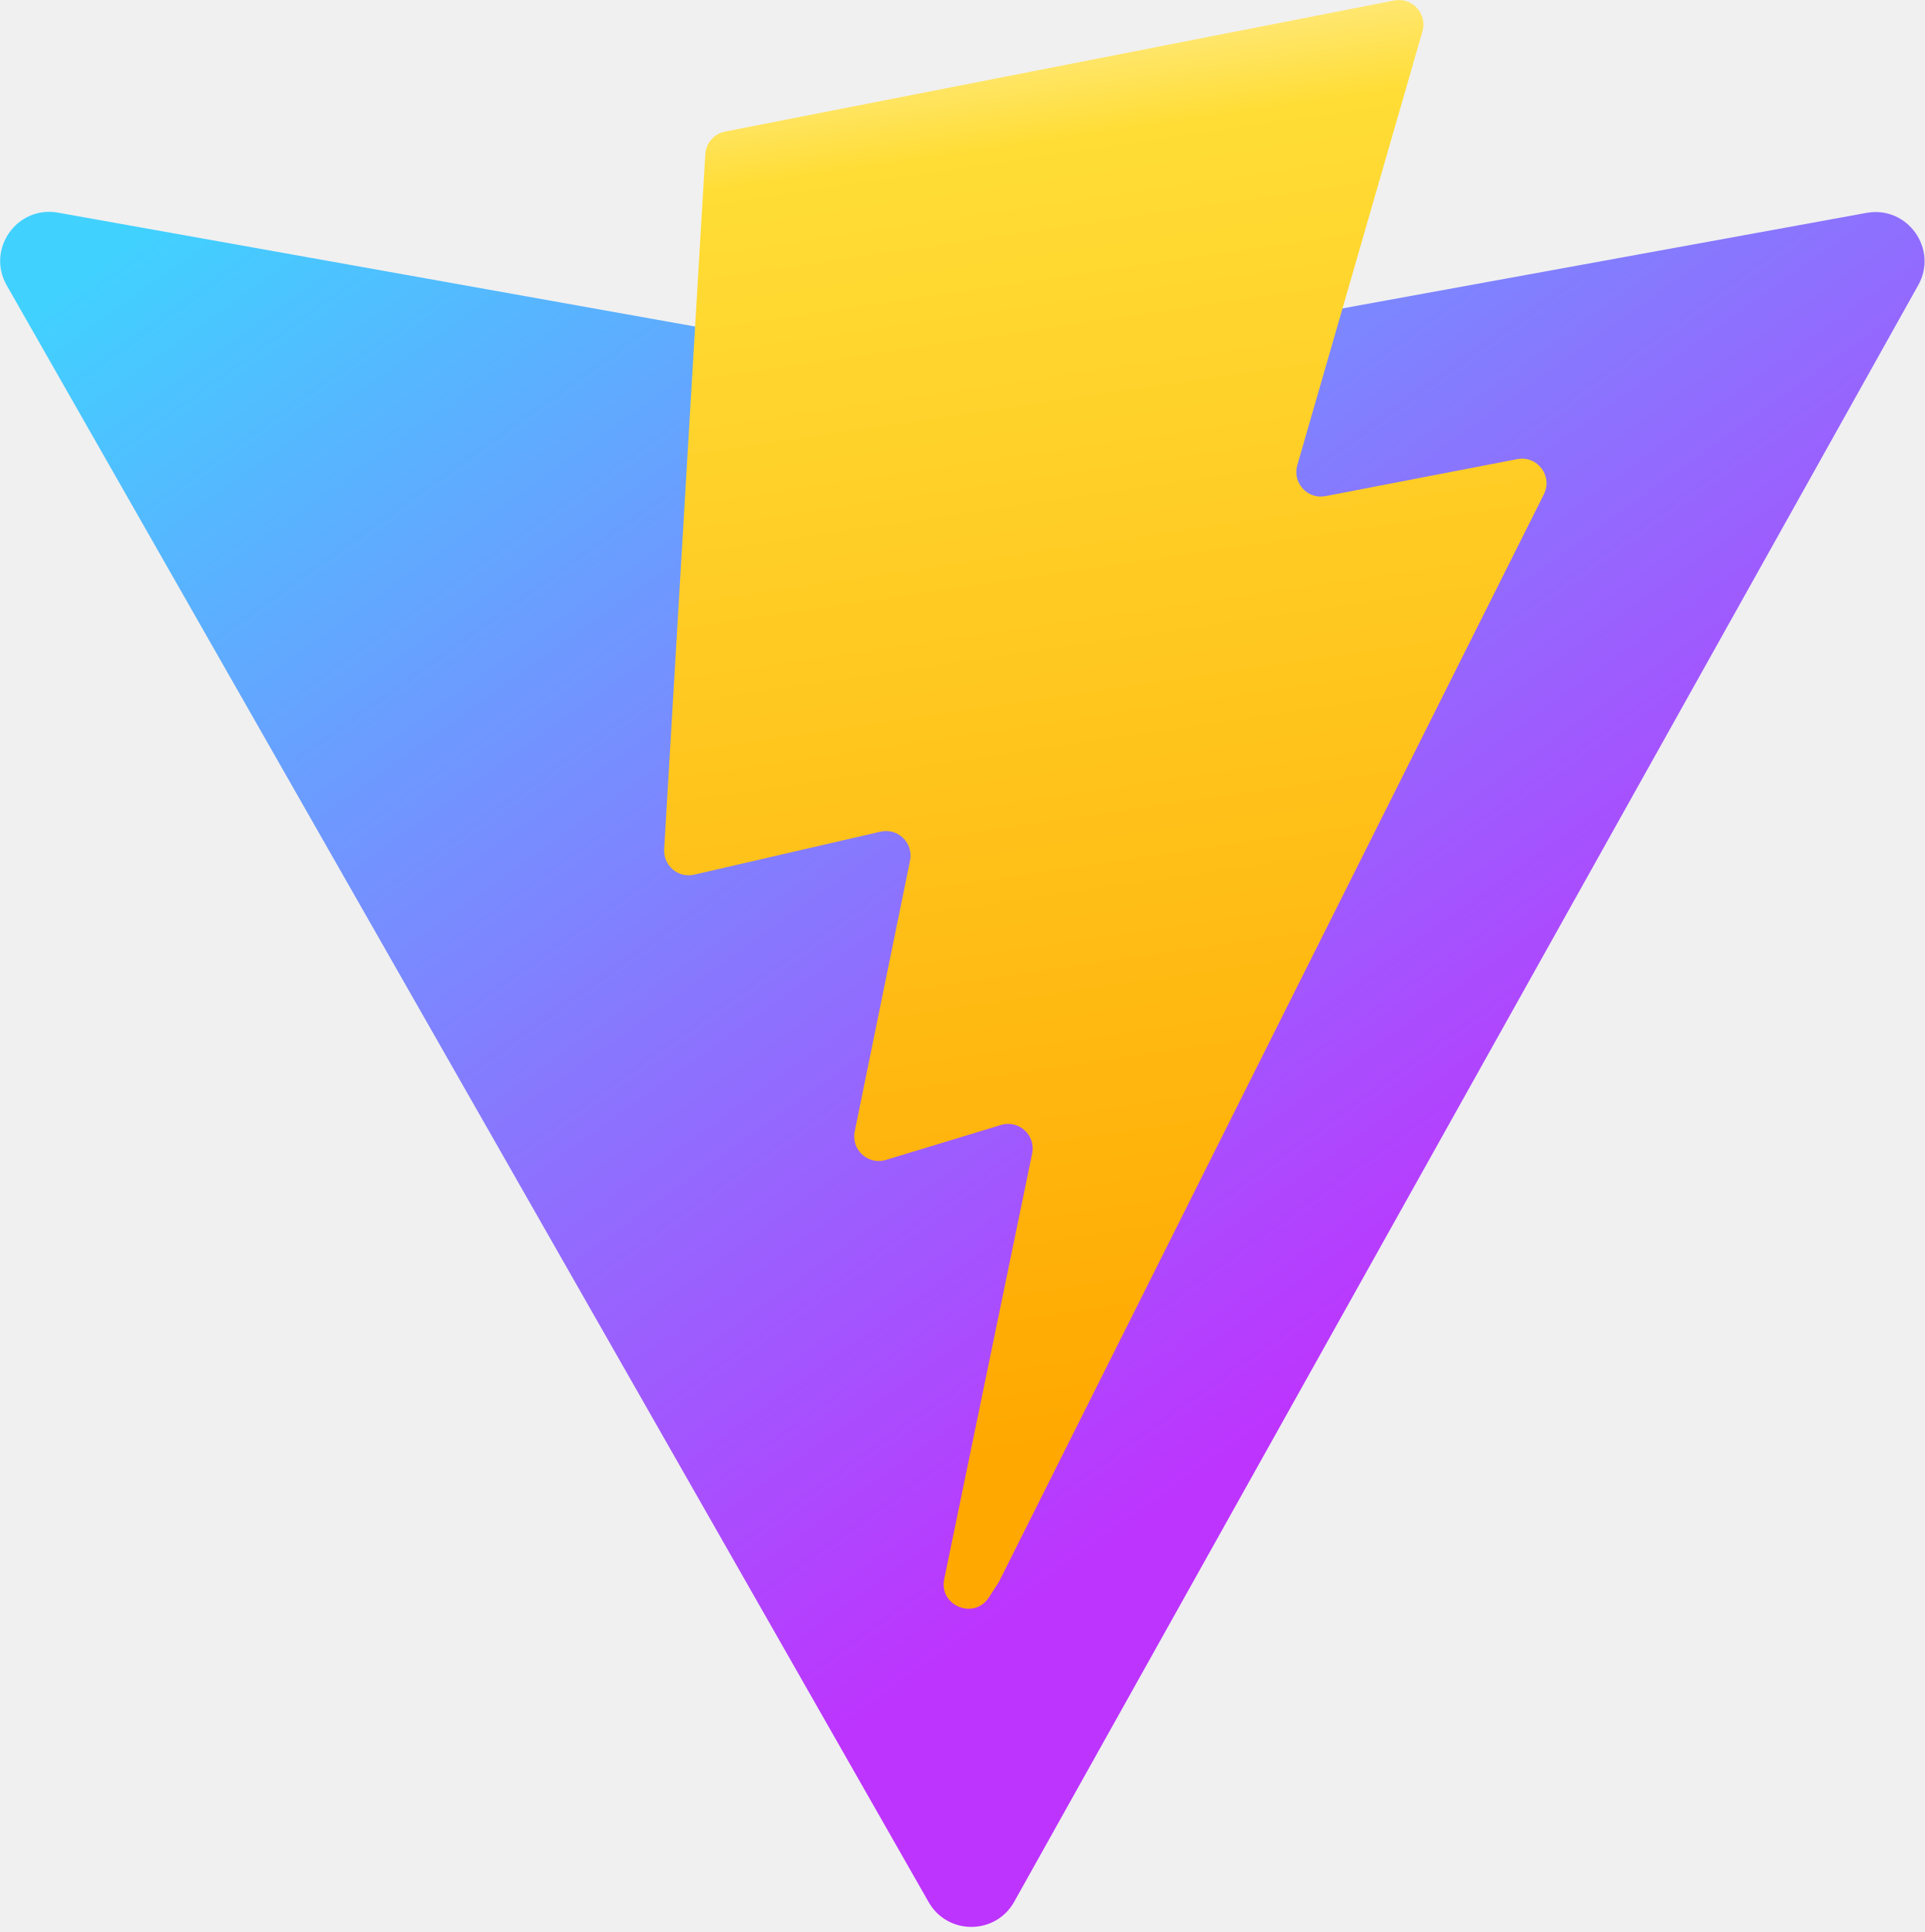
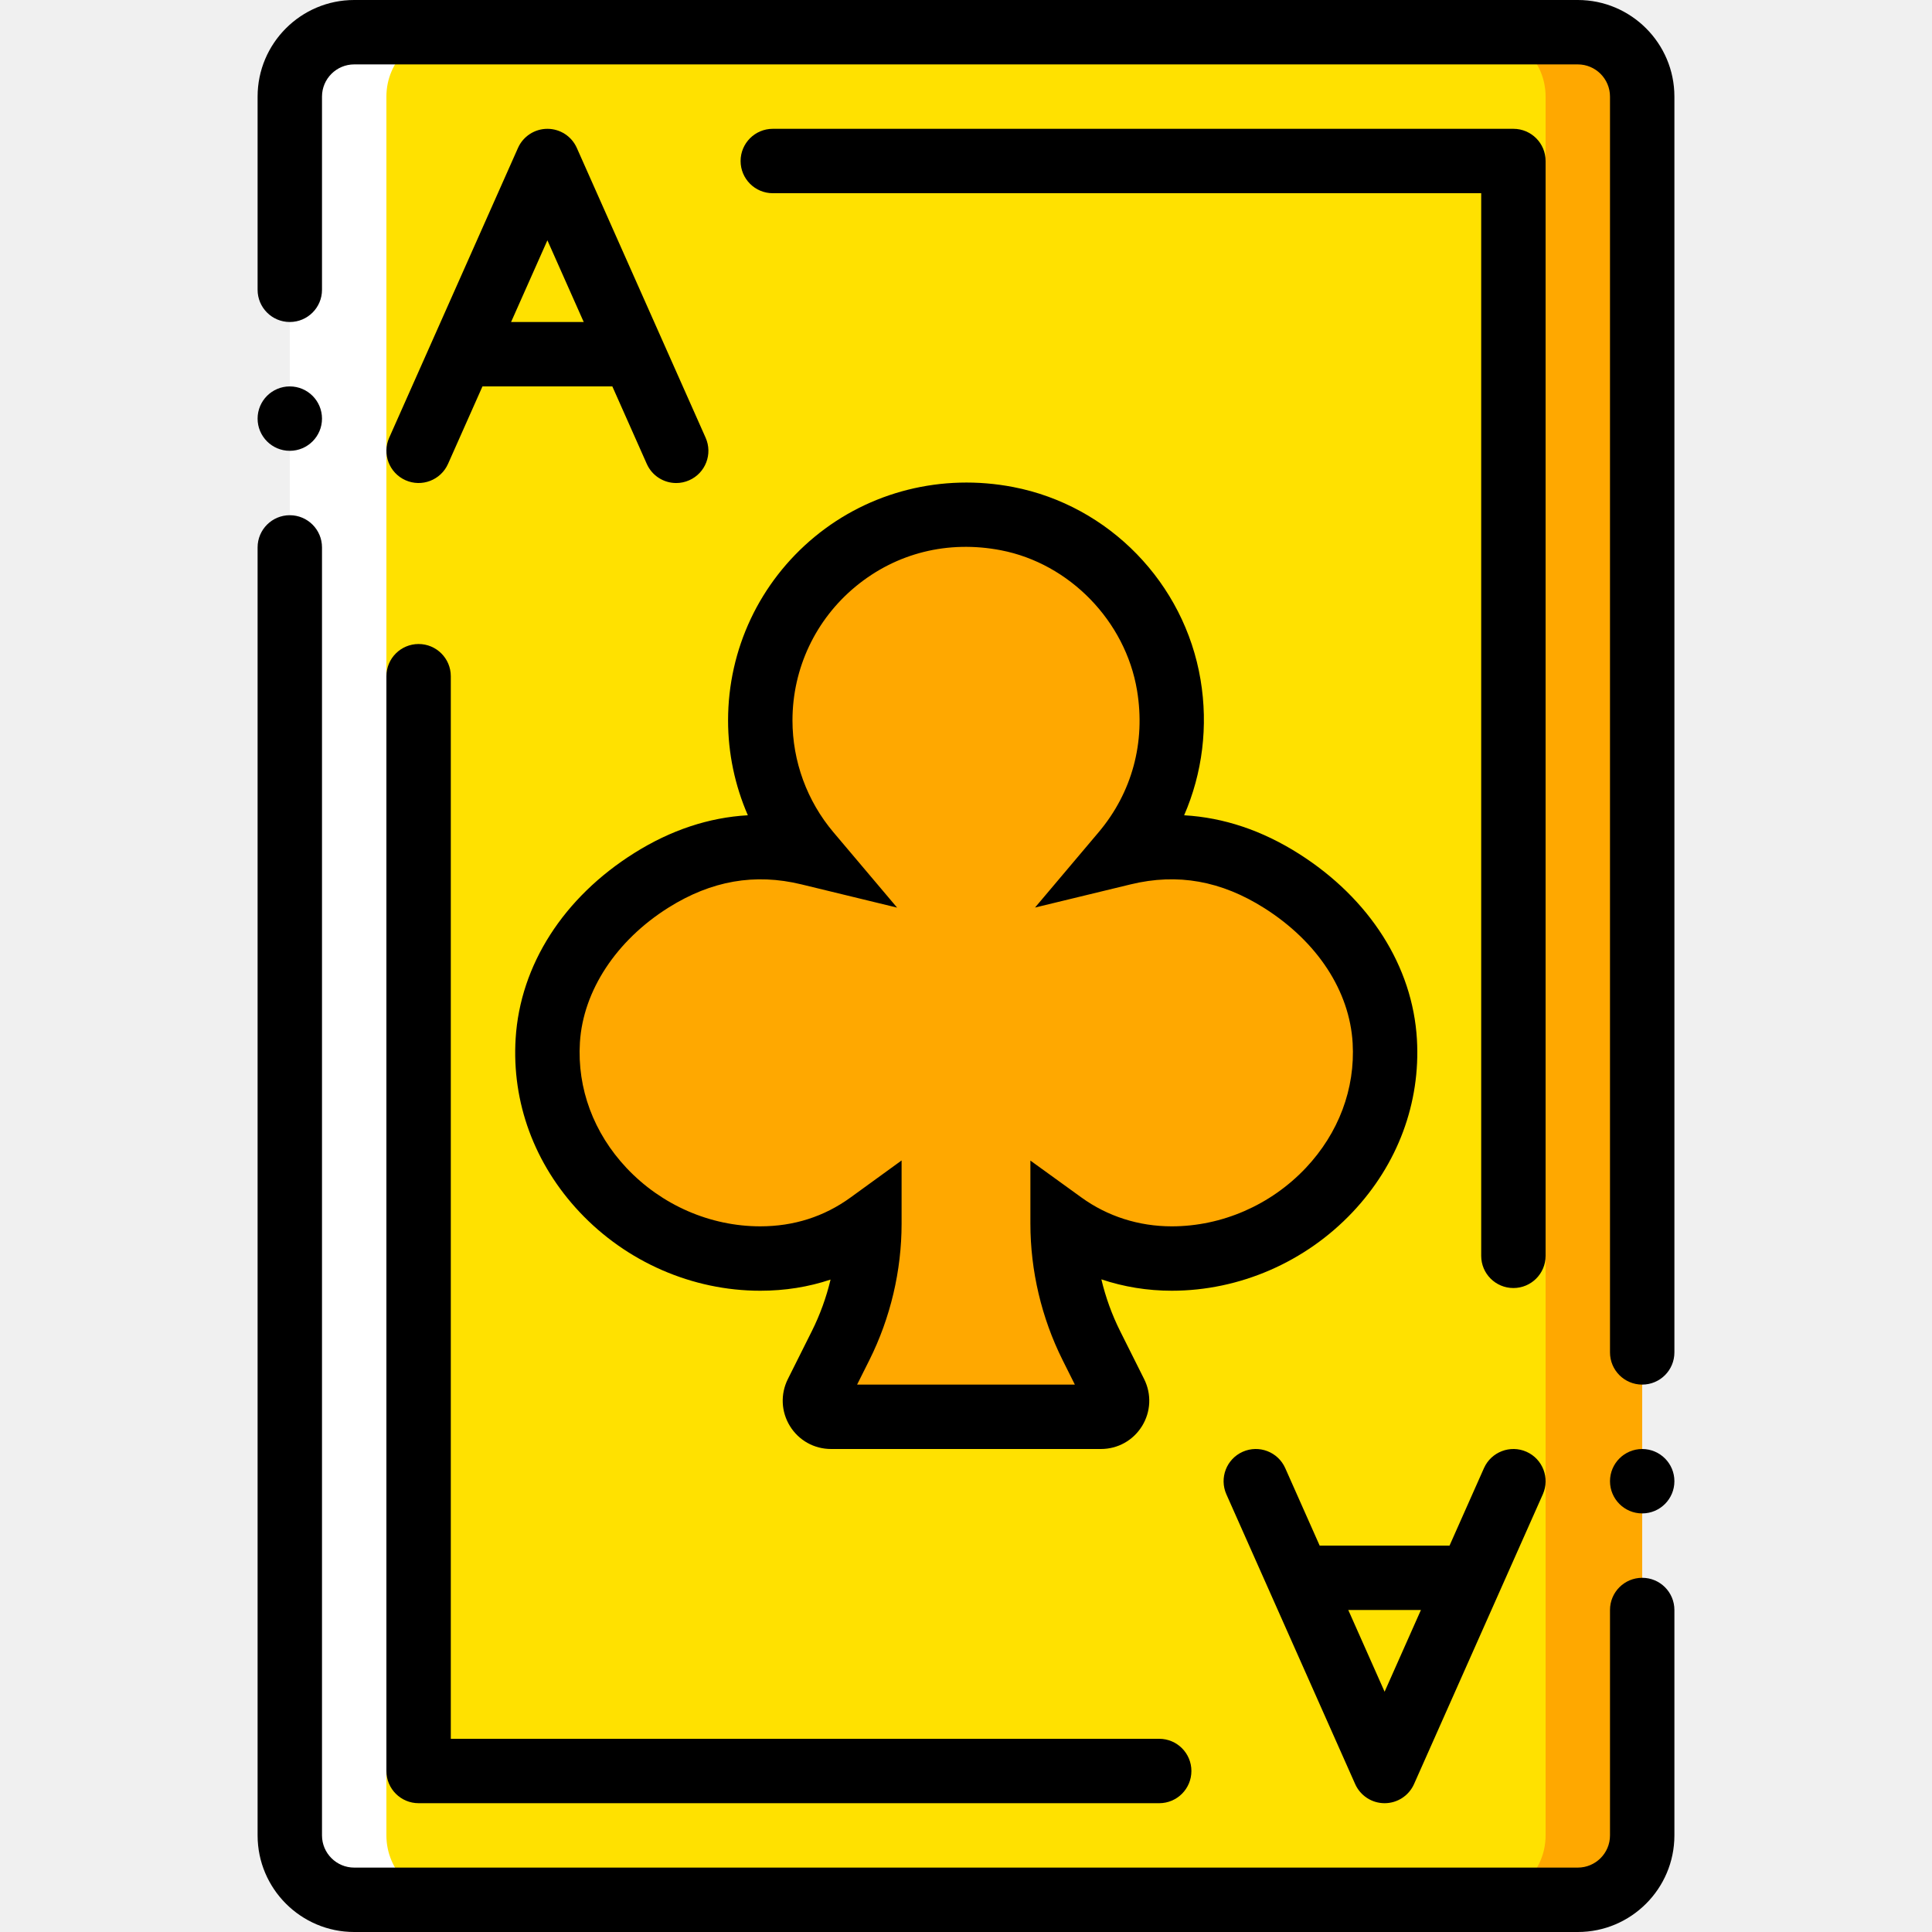
- <svg xmlns="http://www.w3.org/2000/svg" aria-hidden="true" role="img" class="iconify iconify--logos" width="31.88" height="32" preserveAspectRatio="xMidYMid meet" viewBox="0 0 256 257">
-   <defs>
-     <linearGradient id="IconifyId1813088fe1fbc01fb466" x1="-.828%" x2="57.636%" y1="7.652%" y2="78.411%">
-       <stop offset="0%" stop-color="#41D1FF" />
-       <stop offset="100%" stop-color="#BD34FE" />
-     </linearGradient>
-     <linearGradient id="IconifyId1813088fe1fbc01fb467" x1="43.376%" x2="50.316%" y1="2.242%" y2="89.03%">
-       <stop offset="0%" stop-color="#FFEA83" />
-       <stop offset="8.333%" stop-color="#FFDD35" />
-       <stop offset="100%" stop-color="#FFA800" />
-     </linearGradient>
-   </defs>
-   <path fill="url(#IconifyId1813088fe1fbc01fb466)" d="M255.153 37.938L134.897 252.976c-2.483 4.44-8.862 4.466-11.382.048L.875 37.958c-2.746-4.814 1.371-10.646 6.827-9.67l120.385 21.517a6.537 6.537 0 0 0 2.322-.004l117.867-21.483c5.438-.991 9.574 4.796 6.877 9.62Z" />
-   <path fill="url(#IconifyId1813088fe1fbc01fb467)" d="M185.432.063L96.44 17.501a3.268 3.268 0 0 0-2.634 3.014l-5.474 92.456a3.268 3.268 0 0 0 3.997 3.378l24.777-5.718c2.318-.535 4.413 1.507 3.936 3.838l-7.361 36.047c-.495 2.426 1.782 4.5 4.151 3.78l15.304-4.649c2.372-.72 4.652 1.36 4.15 3.788l-11.698 56.621c-.732 3.542 3.979 5.473 5.943 2.437l1.313-2.028l72.516-144.72c1.215-2.423-.88-5.186-3.54-4.672l-25.505 4.922c-2.396.462-4.435-1.77-3.759-4.114l16.646-57.705c.677-2.35-1.37-4.583-3.769-4.113Z" />
+ <svg xmlns="http://www.w3.org/2000/svg" height="800px" width="800px" version="1.1" id="Layer_1" viewBox="0 0 503.754 503.754" xml:space="preserve">
+   <g transform="translate(0 1)">
+     <path style="fill:#FFA800;" d="M411.399,7.399H260.273c-9.277,0-16.792,7.514-16.792,16.792v453.378   c0,9.277,7.514,16.792,16.792,16.792h151.126c9.277,0,16.792-7.514,16.792-16.792V24.191   C428.191,14.914,420.676,7.399,411.399,7.399" />
+     <path style="fill:#FFFFFF;" d="M243.481,7.399H92.355c-9.277,0-16.792,7.514-16.792,16.792v453.378   c0,9.277,7.514,16.792,16.792,16.792h151.126c9.277,0,16.792-7.514,16.792-16.792V24.191   C260.273,14.914,252.758,7.399,243.481,7.399" />
+     <path style="fill:#FFE100;" d="M386.211,7.399H117.543c-9.277,0-16.792,7.514-16.792,16.792v453.378   c0,9.277,7.514,16.792,16.792,16.792h268.669c9.277,0,16.792-7.514,16.792-16.792V24.191   C403.003,14.914,395.489,7.399,386.211,7.399" />
+     <path style="fill:#FFA800;" d="M277.064,318.047L277.064,318.047c0,11.041,2.569,21.93,7.506,31.812l6.247,12.485   c1.394,2.796-0.63,6.079-3.753,6.079H216.69c-3.123,0-5.147-3.283-3.753-6.079l6.247-12.485c4.937-9.882,7.506-20.771,7.506-31.812   c-8.295,6.011-17.883,9.11-28.454,9.11c-30.695,0-57.327-25.775-55.405-56.857c1.075-17.48,12.208-32.475,27.035-41.778   c14.886-9.345,28.689-10.092,41.031-7.095c-7.892-9.345-12.661-21.401-12.661-34.583c0-33.13,30.032-59.25,64.355-52.609   c21.485,4.148,38.554,21.804,42.164,43.382c2.804,16.741-2.191,32.324-11.889,43.81c12.434-3.014,26.346-2.233,41.35,7.296   c14.752,9.37,25.843,24.323,26.858,41.77c1.797,30.998-24.919,56.664-55.547,56.664   C295.098,327.157,285.208,323.933,277.064,318.047" />
+     <path d="M428.191,360.024c-4.641,0-8.396-3.755-8.396-8.396V24.188c0-4.628-3.763-8.396-8.396-8.396H92.355   c-4.628,0-8.396,3.767-8.396,8.396v50.375c0,4.637-3.759,8.396-8.396,8.396c-4.637,0-8.396-3.759-8.396-8.396V24.188   C67.167,10.298,78.466-1,92.355-1h319.044c13.889,0,25.188,11.298,25.188,25.188v327.44   C436.587,356.268,432.831,360.024,428.191,360.024z" />
+     <path d="M411.399,502.754H92.355c-13.889,0-25.188-11.298-25.188-25.188V141.734c0-4.637,3.759-8.396,8.396-8.396   c4.637,0,8.396,3.759,8.396,8.396v335.832c0,4.632,3.767,8.396,8.396,8.396h319.044c4.633,0,8.396-3.763,8.396-8.396v-58.771   c0-4.641,3.755-8.396,8.396-8.396s8.396,3.755,8.396,8.396v58.771C436.587,491.455,425.288,502.754,411.399,502.754z" />
+     <path d="M83.959,108.15c0,4.635-3.761,8.396-8.396,8.396c-4.635,0-8.396-3.761-8.396-8.396s3.761-8.396,8.396-8.396   C80.198,99.754,83.959,103.515,83.959,108.15" />
+     <path d="M436.587,385.215c0,4.635-3.761,8.396-8.396,8.396s-8.396-3.761-8.396-8.396s3.761-8.396,8.396-8.396   S436.587,380.58,436.587,385.215" />
+     <path d="M394.607,334.844c-4.641,0-8.396-3.755-8.396-8.396V49.379h-184.71c-4.637,0-8.396-3.759-8.396-8.396   s3.759-8.396,8.396-8.396h193.106c4.641,0,8.396,3.759,8.396,8.396v285.465C403.003,331.089,399.248,334.844,394.607,334.844z" />
+     <path d="M302.252,469.17H109.147c-4.637,0-8.396-3.755-8.396-8.396V175.318c0-4.637,3.759-8.396,8.396-8.396   c4.637,0,8.396,3.759,8.396,8.396v277.06h184.71c4.641,0,8.396,3.755,8.396,8.396C310.648,465.415,306.893,469.17,302.252,469.17z" />
+     <path d="M287.059,376.815H216.69c-4.395,0-8.4-2.23-10.708-5.961c-2.312-3.739-2.521-8.322-0.562-12.258l6.252-12.495   c2.14-4.28,3.78-8.806,4.891-13.463c-5.776,1.935-11.901,2.911-18.329,2.911c-17.685,0-34.859-7.478-47.12-20.522   c-11.778-12.528-17.694-28.599-16.665-45.243c1.181-19.141,12.463-36.773,30.956-48.375c9.507-5.969,19.407-9.253,29.591-9.835   c-3.374-7.752-5.157-16.169-5.157-24.729c0-18.587,8.232-36.039,22.58-47.879c14.348-11.835,33.202-16.554,51.773-12.975   c24.991,4.829,44.628,25.02,48.842,50.24c2.033,12.143,0.484,24.392-4.28,35.346c10.314,0.59,20.342,3.948,29.96,10.056   c18.423,11.708,29.632,29.336,30.738,48.363c0.959,16.579-4.993,32.583-16.767,45.054c-12.29,13.028-29.484,20.498-47.161,20.498   c-6.338,0-12.52-1.009-18.35-2.968c1.115,4.682,2.755,9.232,4.903,13.52l6.248,12.487c1.968,3.944,1.755,8.527-0.558,12.266   C295.455,374.585,291.454,376.815,287.059,376.815z M223.483,360.024h56.779l-3.206-6.412c-5.485-10.987-8.388-23.285-8.388-35.568   v-16.431l13.315,9.626c6.805,4.919,14.939,7.519,23.54,7.519c13.078,0,25.819-5.551,34.953-15.226   c8.568-9.085,12.905-20.645,12.217-32.559c-0.795-13.57-9.167-26.389-22.982-35.162c-11.266-7.15-22.662-9.187-34.871-6.227   l-24.966,6.051l16.579-19.629c8.724-10.331,12.282-23.474,10.019-37.003c-3.017-18.054-17.603-33.071-35.469-36.523   c-13.816-2.669-27.278,0.685-37.896,9.437c-10.47,8.642-16.476,21.371-16.476,34.928c0,10.655,3.792,21.01,10.679,29.16   l16.603,19.649l-24.995-6.071c-12.106-2.927-23.421-0.955-34.588,6.051c-13.647,8.56-22.289,21.711-23.122,35.182   c-0.742,11.979,3.571,23.589,12.139,32.706c9.101,9.683,21.818,15.234,34.887,15.234c8.74,0,16.657-2.525,23.527-7.51l13.324-9.667   v16.464c0,12.282-2.902,24.573-8.392,35.568L223.483,360.024z" />
+     <path d="M176.318,124.947c-3.218,0-6.285-1.861-7.674-4.989l-25.913-58.3l-25.913,58.3c-1.89,4.235-6.85,6.141-11.081,4.259   c-4.235-1.882-6.145-6.842-4.259-11.081l33.584-75.563c1.345-3.03,4.354-4.985,7.67-4.985c3.316,0,6.326,1.955,7.67,4.985   l33.584,75.563c1.886,4.239-0.025,9.199-4.259,11.081C178.614,124.713,177.458,124.947,176.318,124.947z" />
+     <path d="M159.522,99.755h-33.584c-4.637,0-8.396-3.759-8.396-8.396s3.759-8.396,8.396-8.396h33.584   c4.637,0,8.396,3.759,8.396,8.396C167.918,95.996,164.159,99.755,159.522,99.755z" />
+     <path d="M361.024,469.17c-3.321,0-6.322-1.951-7.674-4.985l-33.584-75.563c-1.878-4.239,0.025-9.199,4.264-11.085   c4.239-1.878,9.199,0.025,11.085,4.264l25.909,58.304l25.909-58.304c1.886-4.231,6.854-6.141,11.085-4.264   c4.239,1.886,6.141,6.846,4.264,11.085l-33.584,75.563C367.345,467.219,364.344,469.17,361.024,469.17z" />
+     <path d="M377.815,418.795h-33.584c-4.641,0-8.396-3.755-8.396-8.396s3.755-8.396,8.396-8.396h33.584   c4.641,0,8.396,3.755,8.396,8.396S382.456,418.795,377.815,418.795z" />
+   </g>
</svg>
